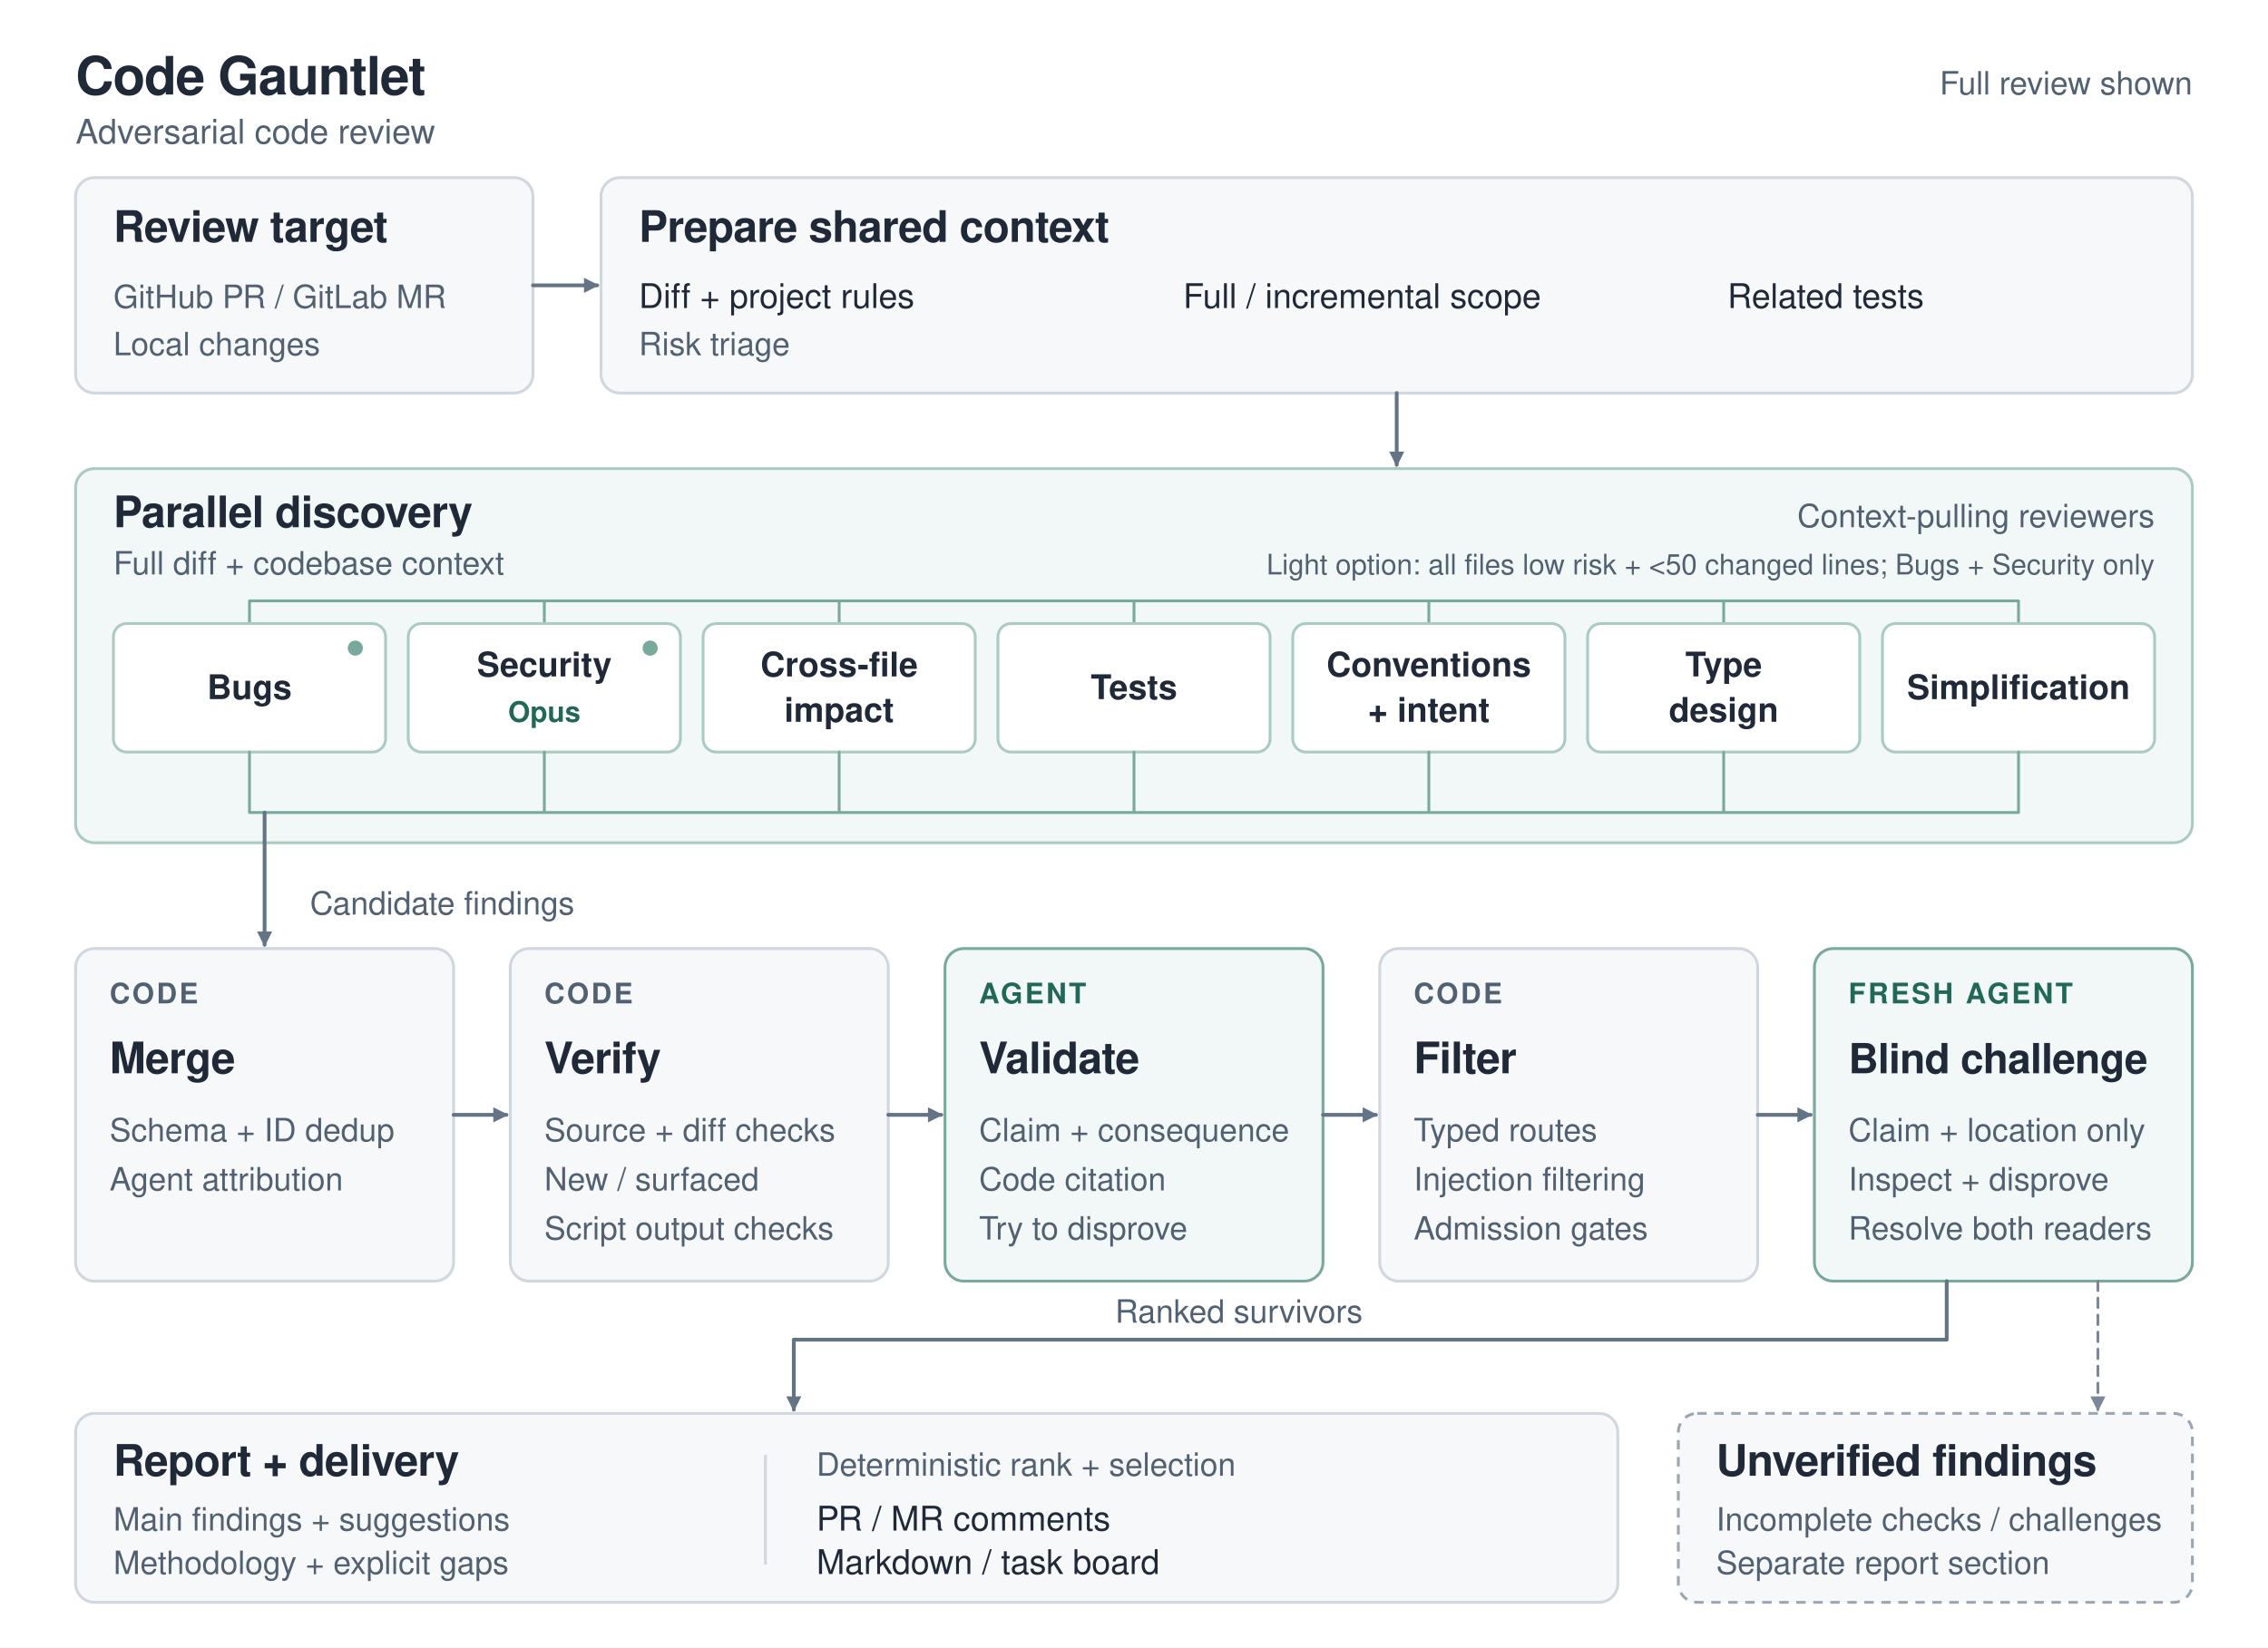
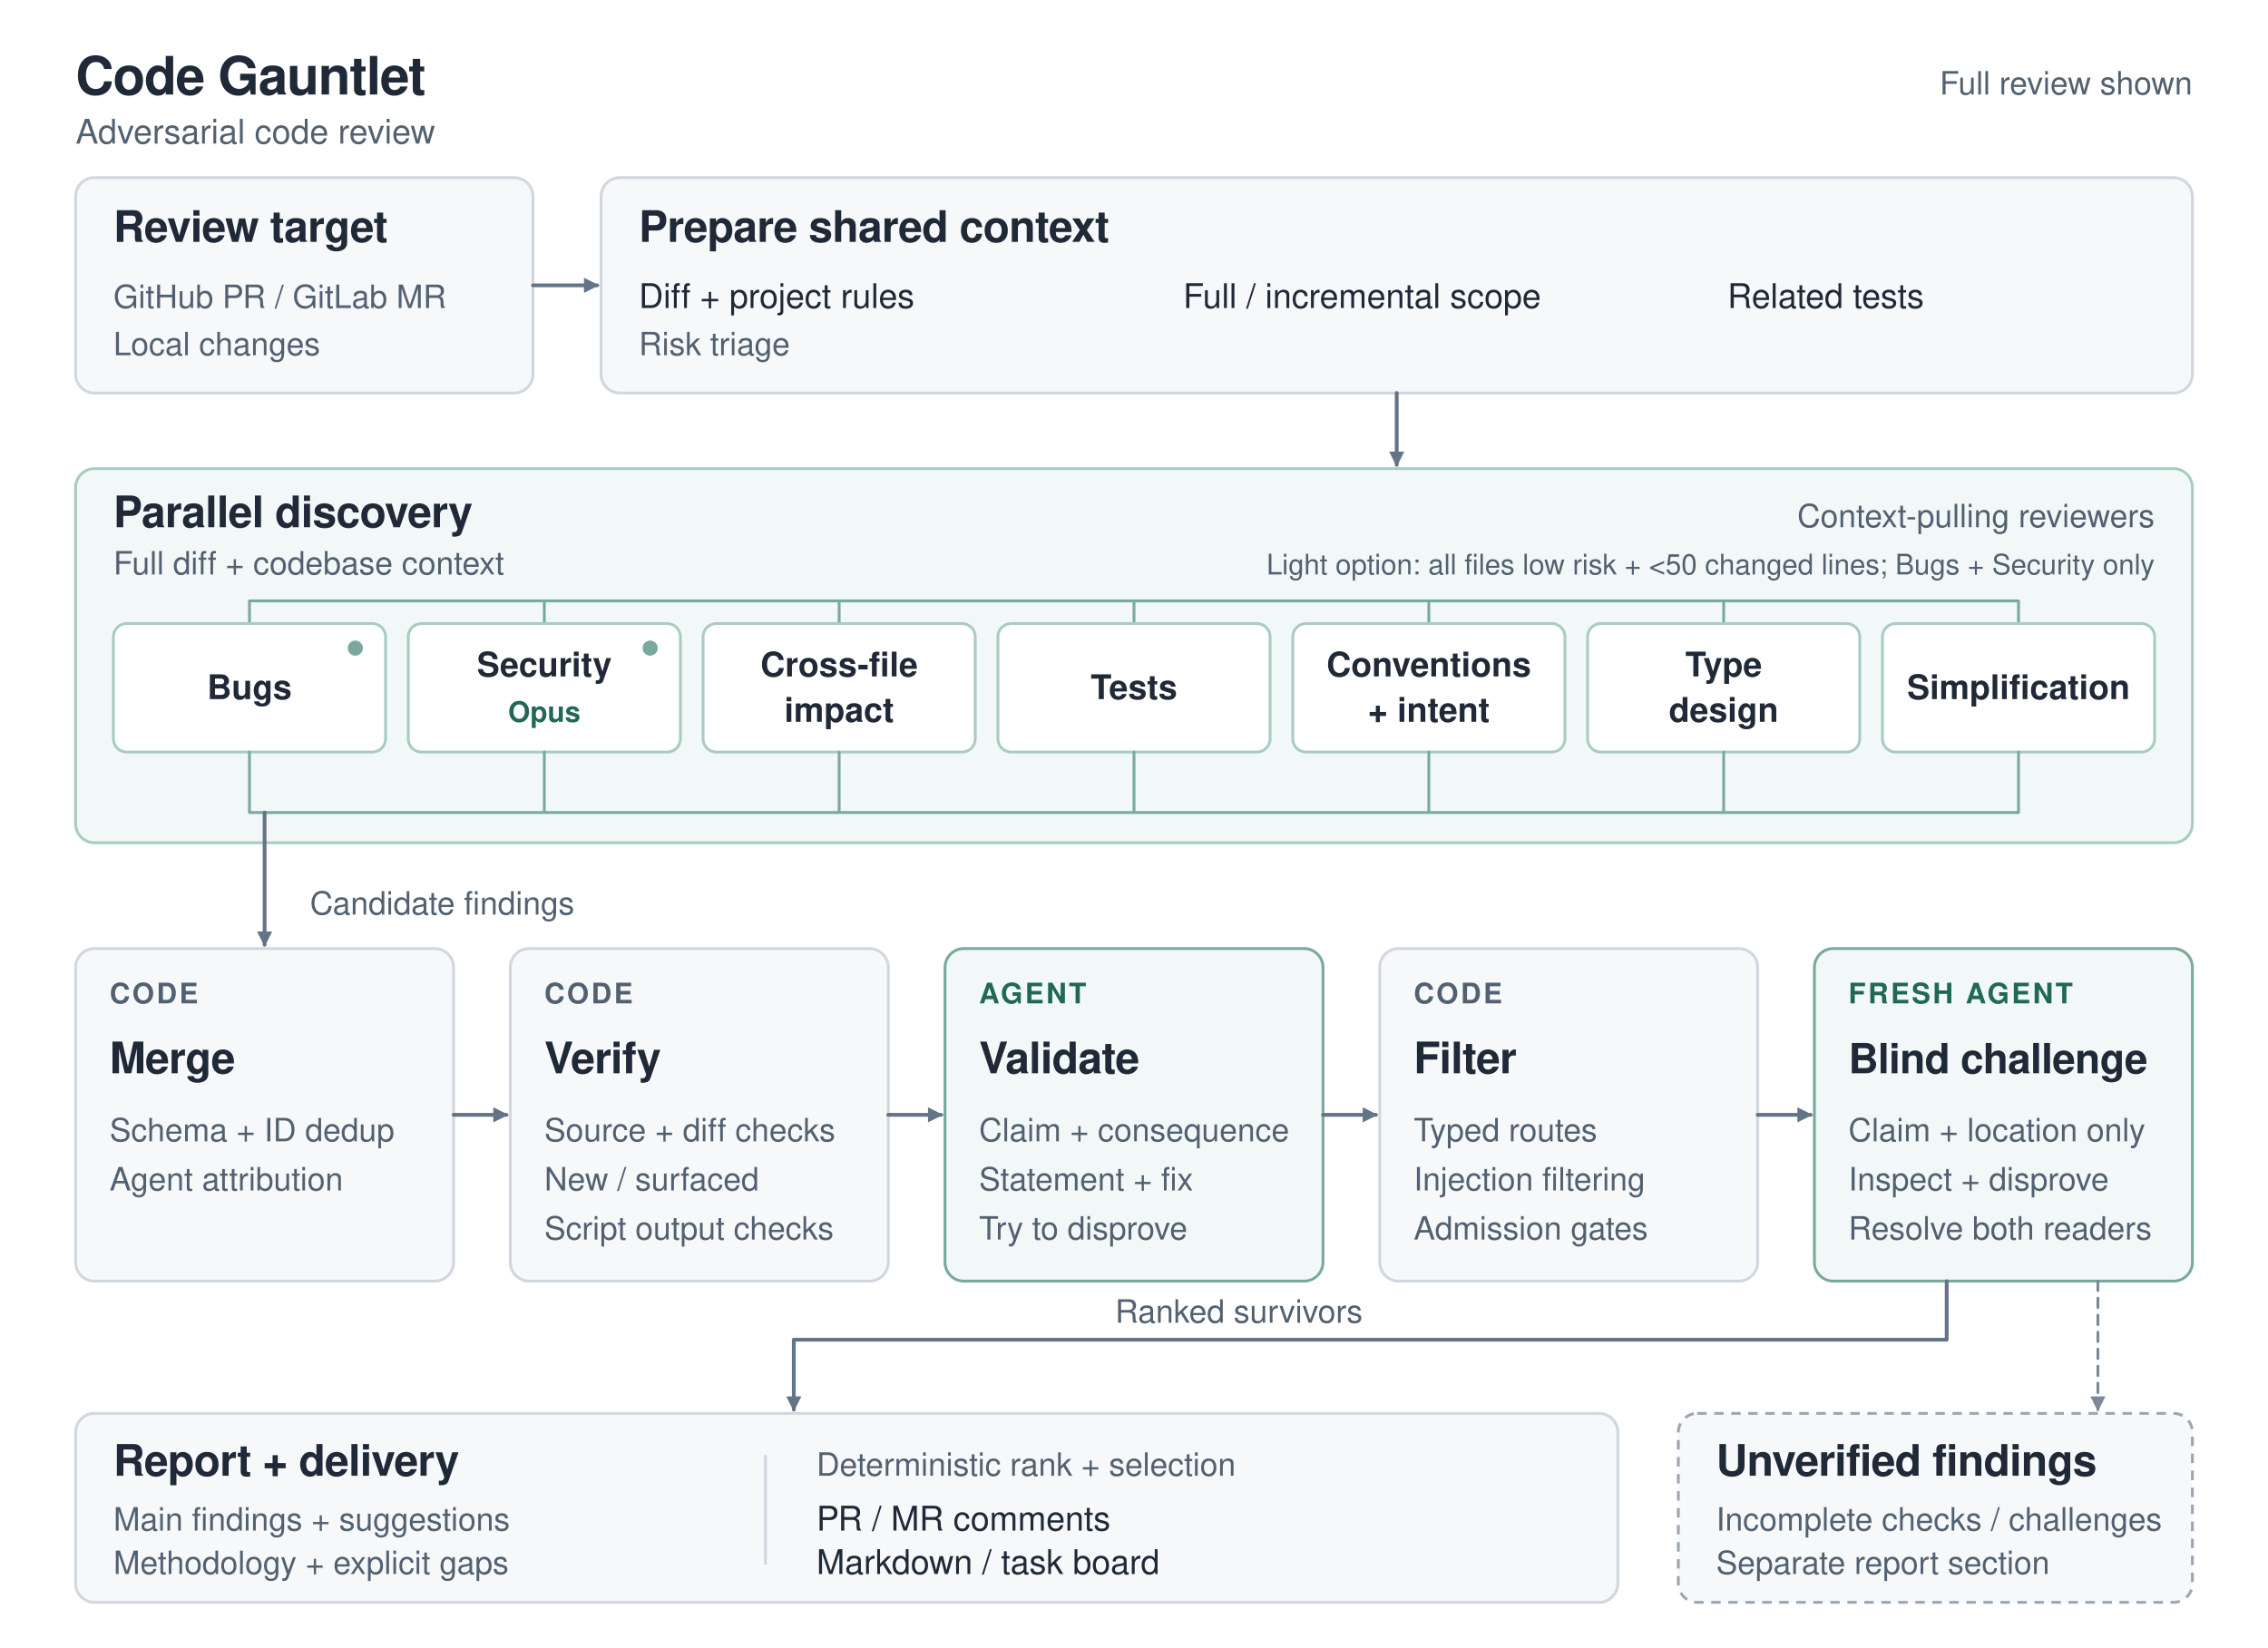
<svg xmlns="http://www.w3.org/2000/svg" width="1200" height="872" viewBox="0 0 1200 872" role="img" aria-labelledby="pipeline-title pipeline-desc">
  <defs>
    <style>
      text { font-family: -apple-system, BlinkMacSystemFont, "Segoe UI", Helvetica, Arial, sans-serif; font-size: 18px; fill: #1f2937; }
      .page { fill: #ffffff; }
      .panel { fill: #f6f8fa; stroke: #d0d7de; stroke-width: 1.5; }
      .agent-panel { fill: #f2f8f7; stroke: #aacbc3; stroke-width: 1.5; }
      .agent-node { fill: #ffffff; stroke: #aacbc3; stroke-width: 1.5; }
      .agent-stage { fill: #f2f8f7; stroke: #79a99d; stroke-width: 1.5; }
      .unverified-panel { fill: #f6f8fa; stroke: #9ba6b3; stroke-width: 1.5; stroke-dasharray: 5 4; }
      .title { font-size: 28px; font-weight: 650; letter-spacing: -0.5px; }
      .section { font-size: 23px; font-weight: 650; letter-spacing: -0.3px; }
      .stage-title { font-size: 23px; font-weight: 650; letter-spacing: -0.3px; }
      .challenge-title { font-size: 22px; font-weight: 650; letter-spacing: -0.3px; }
      .reviewer { font-size: 18px; font-weight: 600; text-anchor: middle; }
      .detail { font-size: 17px; fill: #526171; }
      .light-note { font-size: 15px; fill: #526171; }
      .light-mark { fill: #79a99d; }
      .muted { fill: #526171; }
      .kind { font-size: 15px; font-weight: 650; letter-spacing: 1.2px; fill: #526171; }
      .agent-kind { font-size: 15px; font-weight: 650; letter-spacing: 1.2px; fill: #216858; }
      .model { font-size: 15px; font-weight: 600; text-anchor: middle; fill: #216858; }
      .flow { fill: none; stroke: #647487; stroke-width: 2; stroke-linecap: round; stroke-linejoin: round; }
      .fan { fill: none; stroke: #79a99d; stroke-width: 1.5; stroke-linecap: round; stroke-linejoin: round; }
      .skipped { fill: none; stroke: #7b8898; stroke-width: 1.5; stroke-dasharray: 5 4; stroke-linecap: round; stroke-linejoin: round; }
      .divider { stroke: #d0d7de; stroke-width: 1.5; }
      .arrow { fill: #647487; }
      .skip-arrow { fill: #7b8898; }
    </style>
    <marker id="arrow" viewBox="0 0 8 8" refX="7" refY="4" markerWidth="8" markerHeight="8" markerUnits="userSpaceOnUse" orient="auto">
      <path class="arrow" d="M0 0 L8 4 L0 8 Z" />
    </marker>
    <marker id="skip-arrow" viewBox="0 0 8 8" refX="7" refY="4" markerWidth="8" markerHeight="8" markerUnits="userSpaceOnUse" orient="auto">
      <path class="skip-arrow" d="M0 0 L8 4 L0 8 Z" />
    </marker>
  </defs>
  <rect class="page" width="1200" height="872" />
  <text class="title" x="40" y="50">Code Gauntlet</text>
  <text class="muted" x="40" y="76">Adversarial code review</text>
  <text class="detail" x="1160" y="50" text-anchor="end">Full review shown</text>
  <rect class="panel" x="40" y="94" width="242" height="114" rx="10" />
  <text class="section" x="60" y="128">Review target</text>
  <text class="detail" x="60" y="163">GitHub PR / GitLab MR</text>
  <text class="detail" x="60" y="188">Local changes</text>
  <path class="flow" d="M282 151 H316" marker-end="url(#arrow)" />
  <rect class="panel" x="318" y="94" width="842" height="114" rx="10" />
  <text class="section" x="338" y="128">Prepare shared context</text>
  <text x="338" y="163">Diff + project rules</text>
  <text class="detail" x="338" y="188">Risk triage</text>
  <text x="626" y="163">Full / incremental scope</text>
  <text x="914" y="163">Related tests</text>
  <path class="flow" d="M739 208 V246" marker-end="url(#arrow)" />
  <rect class="agent-panel" x="40" y="248" width="1120" height="198" rx="10" />
  <text class="section" x="60" y="279">Parallel discovery</text>
  <text class="detail" x="60" y="304">Full diff + codebase context</text>
  <text class="detail" x="1140" y="279" text-anchor="end">Context-pulling reviewers</text>
  <text class="light-note" x="1140" y="304" text-anchor="end">Light option: all files low risk + &lt;50 changed lines; Bugs + Security only</text>
  <path class="fan" d="M132 330 V318 H1068 V330 M288 318 V330 M444 318 V330 M600 318 V330 M756 318 V330 M912 318 V330" />
  <rect class="agent-node" x="60" y="330" width="144" height="68" rx="7" />
  <circle class="light-mark" cx="188" cy="343" r="4" />
  <text class="reviewer" x="132" y="370">Bugs</text>
  <rect class="agent-node" x="216" y="330" width="144" height="68" rx="7" />
  <circle class="light-mark" cx="344" cy="343" r="4" />
  <text class="reviewer" x="288" y="358">Security</text>
  <text class="model" x="288" y="382">Opus</text>
  <rect class="agent-node" x="372" y="330" width="144" height="68" rx="7" />
  <text class="reviewer" x="444" y="358">Cross-file</text>
  <text class="reviewer" x="444" y="382">impact</text>
  <rect class="agent-node" x="528" y="330" width="144" height="68" rx="7" />
  <text class="reviewer" x="600" y="370">Tests</text>
  <rect class="agent-node" x="684" y="330" width="144" height="68" rx="7" />
  <text class="reviewer" x="756" y="358">Conventions</text>
  <text class="reviewer" x="756" y="382">+ intent</text>
  <rect class="agent-node" x="840" y="330" width="144" height="68" rx="7" />
  <text class="reviewer" x="912" y="358">Type</text>
  <text class="reviewer" x="912" y="382">design</text>
  <rect class="agent-node" x="996" y="330" width="144" height="68" rx="7" />
  <text class="reviewer" x="1068" y="370">Simplification</text>
  <path class="fan" d="M132 398 V430 H1068 V398 M288 398 V430 M444 398 V430 M600 398 V430 M756 398 V430 M912 398 V430" />
  <path class="flow" d="M140 430 V500" marker-end="url(#arrow)" />
  <text class="detail" x="164" y="484">Candidate findings</text>
  <rect class="panel" x="40" y="502" width="200" height="176" rx="10" />
  <text class="kind" x="58" y="531">CODE</text>
  <text class="stage-title" x="58" y="568">Merge</text>
  <text class="detail" x="58" y="604">Schema + ID dedup</text>
  <text class="detail" x="58" y="630">Agent attribution</text>
  <path class="flow" d="M240 590 H268" marker-end="url(#arrow)" />
  <rect class="panel" x="270" y="502" width="200" height="176" rx="10" />
  <text class="kind" x="288" y="531">CODE</text>
  <text class="stage-title" x="288" y="568">Verify</text>
  <text class="detail" x="288" y="604">Source + diff checks</text>
  <text class="detail" x="288" y="630">New / surfaced</text>
  <text class="detail" x="288" y="656">Script output checks</text>
  <path class="flow" d="M470 590 H498" marker-end="url(#arrow)" />
  <rect class="agent-stage" x="500" y="502" width="200" height="176" rx="10" />
  <text class="agent-kind" x="518" y="531">AGENT</text>
  <text class="stage-title" x="518" y="568">Validate</text>
  <text class="detail" x="518" y="604">Claim + consequence</text>
-   <text class="detail" x="518" y="630">Code citation</text>
+   <text class="detail" x="518" y="630">Statement + fix</text>
  <text class="detail" x="518" y="656">Try to disprove</text>
  <path class="flow" d="M700 590 H728" marker-end="url(#arrow)" />
  <rect class="panel" x="730" y="502" width="200" height="176" rx="10" />
  <text class="kind" x="748" y="531">CODE</text>
  <text class="stage-title" x="748" y="568">Filter</text>
  <text class="detail" x="748" y="604">Typed routes</text>
  <text class="detail" x="748" y="630">Injection filtering</text>
  <text class="detail" x="748" y="656">Admission gates</text>
  <path class="flow" d="M930 590 H958" marker-end="url(#arrow)" />
  <rect class="agent-stage" x="960" y="502" width="200" height="176" rx="10" />
  <text class="agent-kind" x="978" y="531">FRESH AGENT</text>
  <text class="challenge-title" x="978" y="568">Blind challenge</text>
  <text class="detail" x="978" y="604">Claim + location only</text>
  <text class="detail" x="978" y="630">Inspect + disprove</text>
  <text class="detail" x="978" y="656">Resolve both readers</text>
  <path class="flow" d="M1030 678 V709 H420 V746" marker-end="url(#arrow)" />
  <text class="detail" x="590" y="700">Ranked survivors</text>
  <path class="skipped" d="M1110 678 V746" marker-end="url(#skip-arrow)" />
  <rect class="panel" x="40" y="748" width="816" height="100" rx="10" />
  <text class="section" x="60" y="781">Report + delivery</text>
  <text class="detail" x="60" y="810">Main findings + suggestions</text>
  <text class="detail" x="60" y="833">Methodology + explicit gaps</text>
  <line class="divider" x1="405" y1="770" x2="405" y2="828" />
  <text class="detail" x="432" y="781">Deterministic rank + selection</text>
  <text x="432" y="810">PR / MR comments</text>
  <text x="432" y="833">Markdown / task board</text>
  <rect class="unverified-panel" x="888" y="748" width="272" height="100" rx="10" />
  <text class="section" x="908" y="781">Unverified findings</text>
  <text class="detail" x="908" y="810">Incomplete checks / challenges</text>
  <text class="detail" x="908" y="833">Separate report section</text>
</svg>
